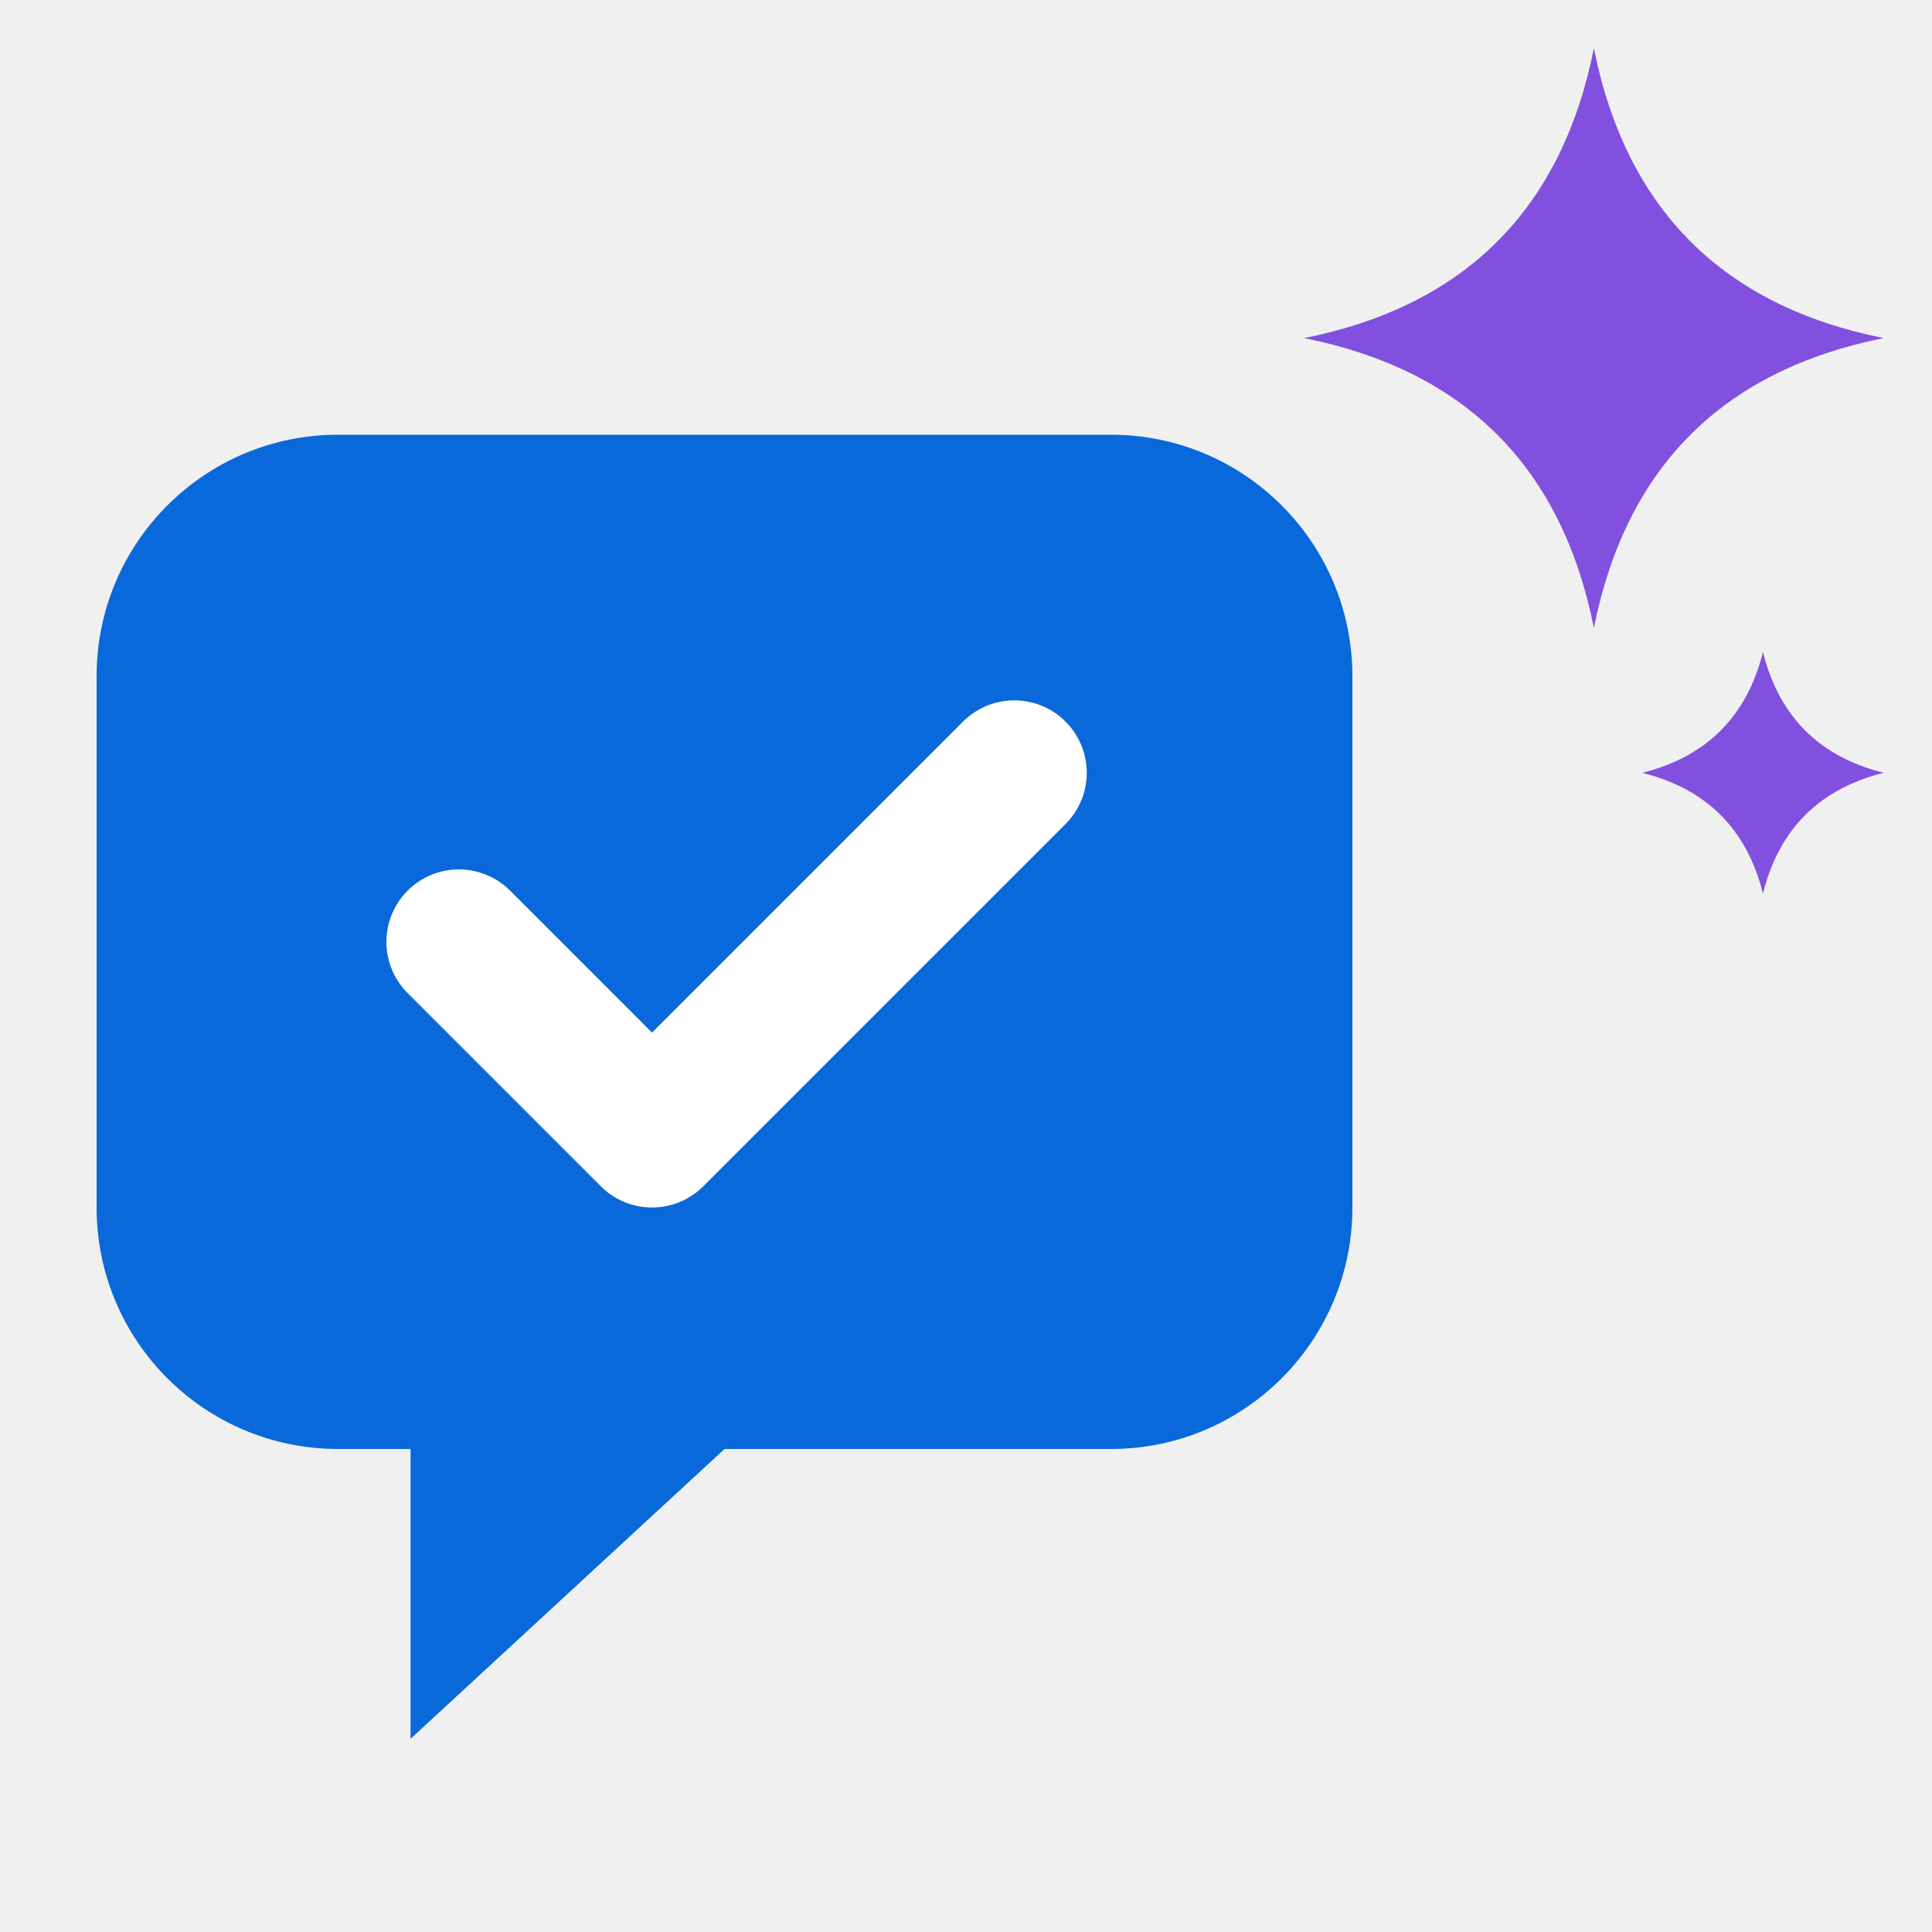
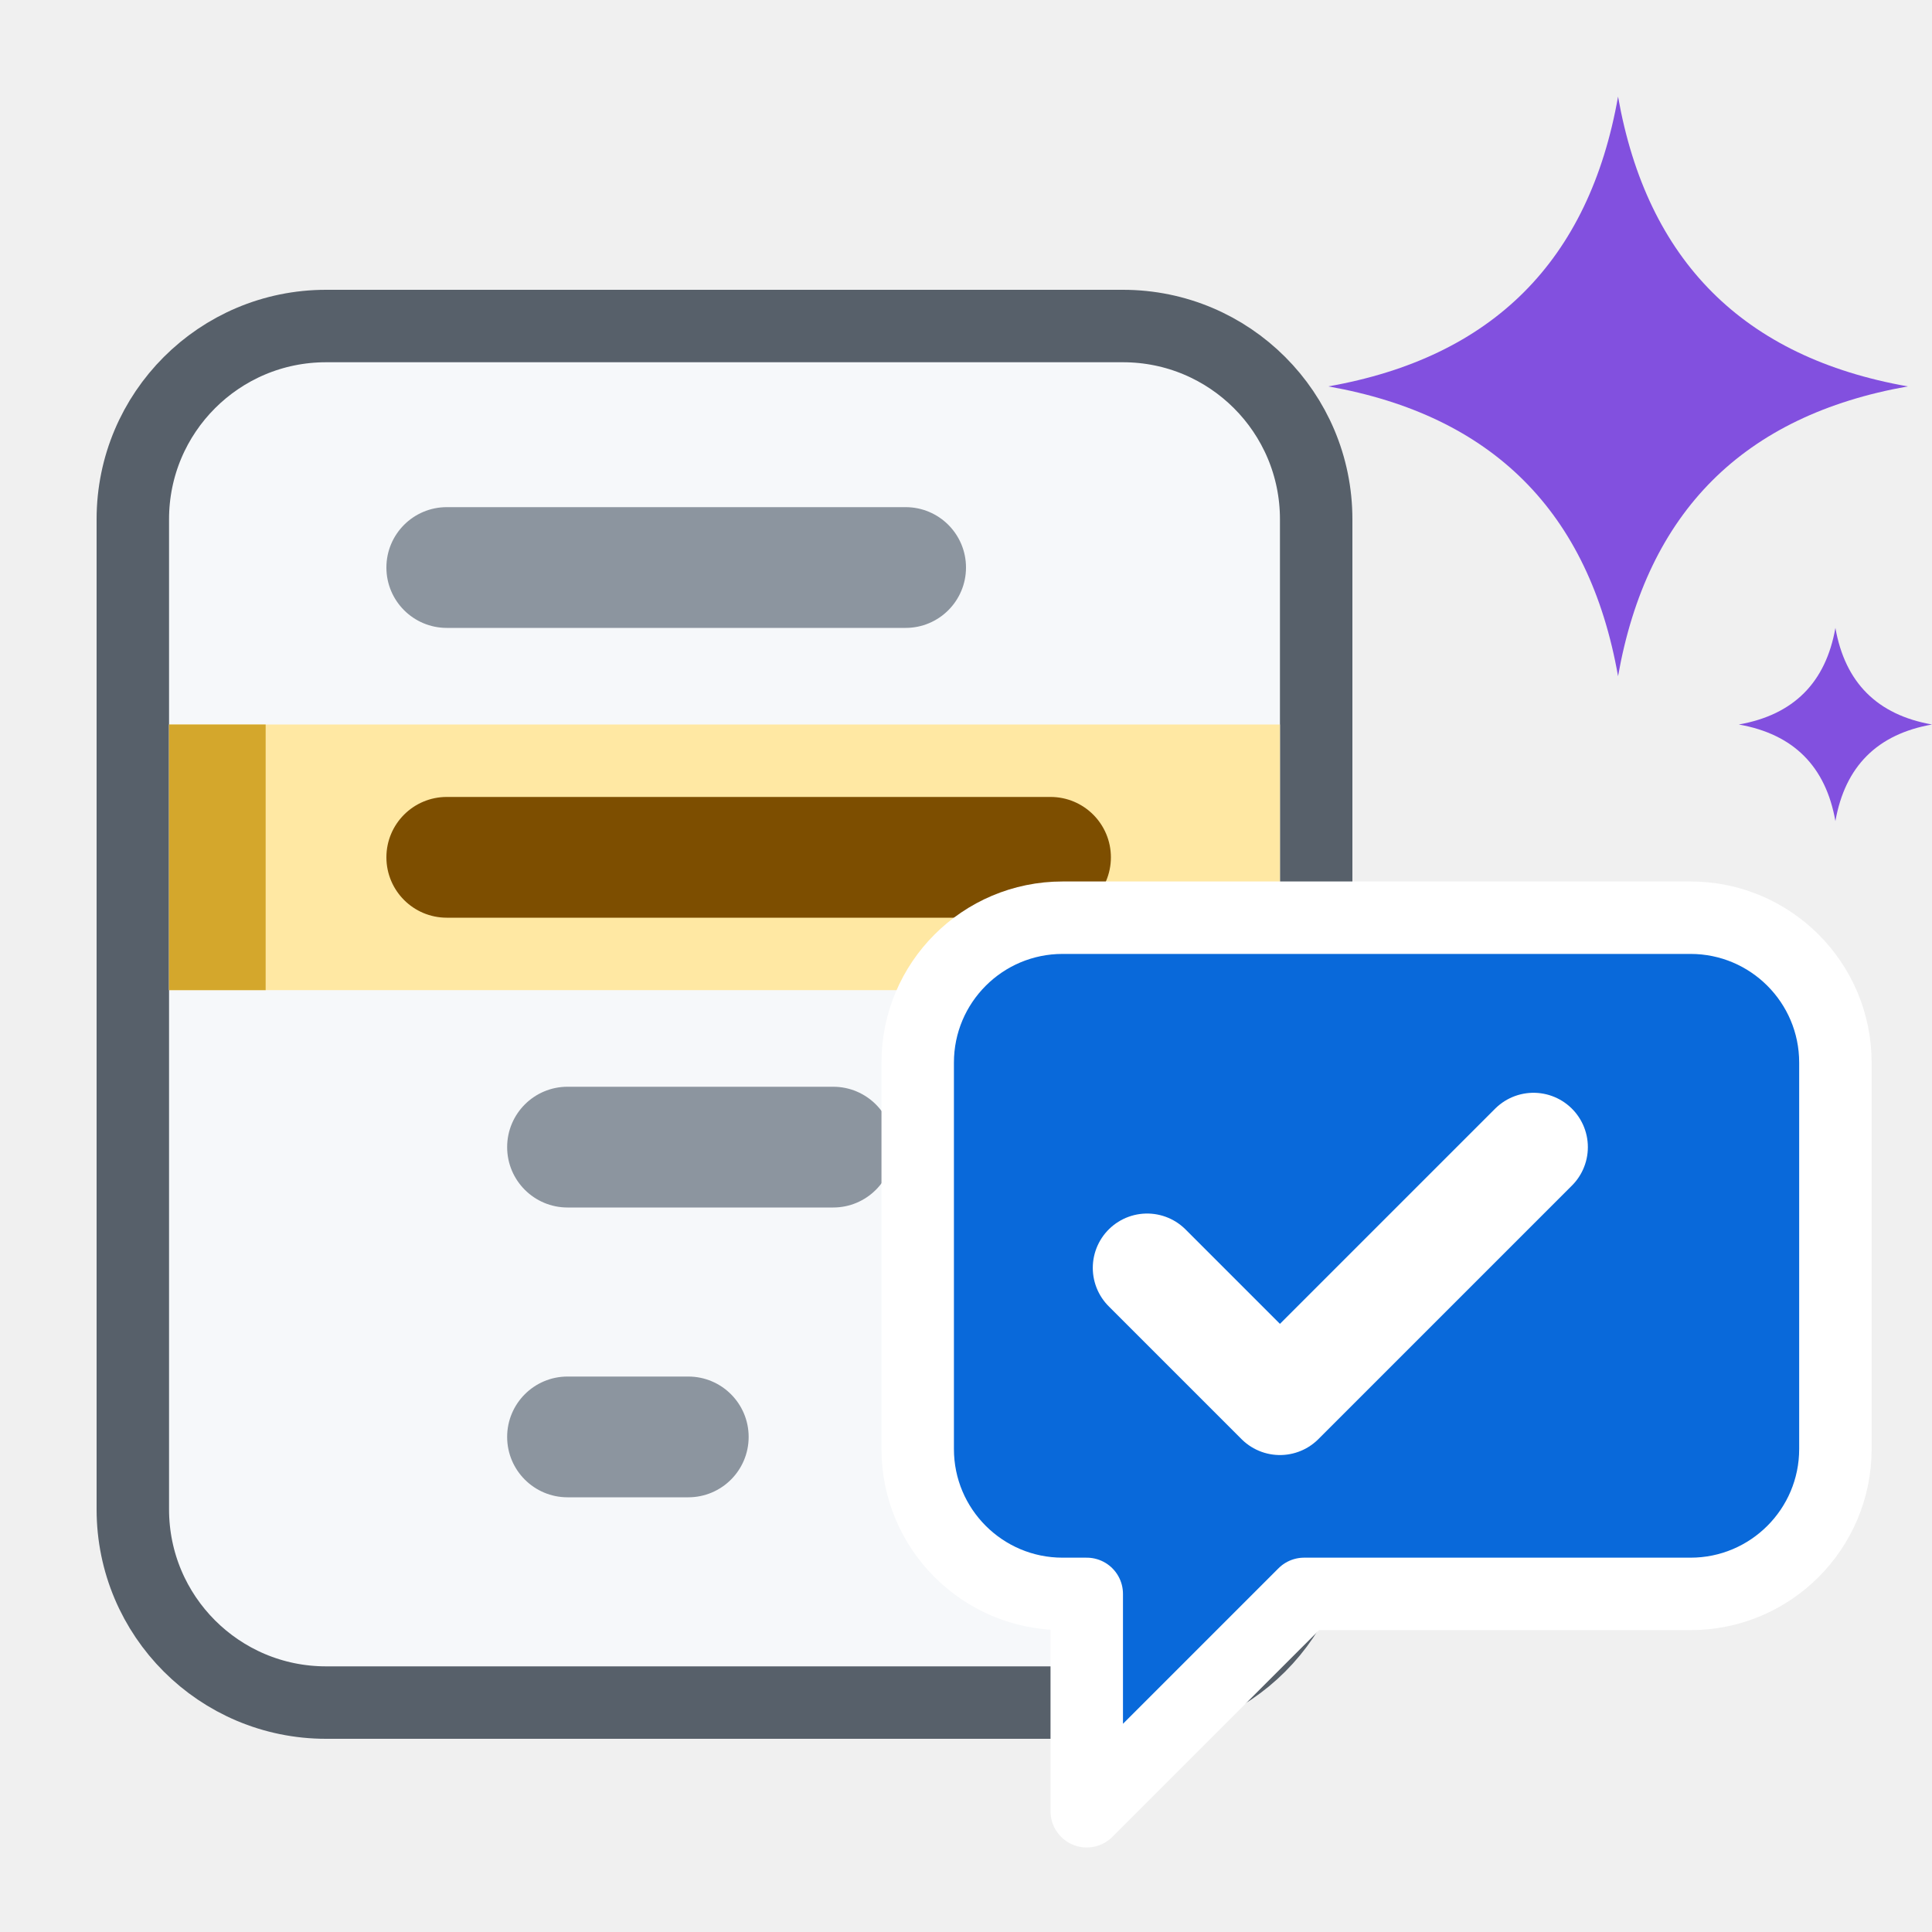
<svg xmlns="http://www.w3.org/2000/svg" width="40" height="40" viewBox="0 0 40 40">
-   <path d="M7 9h16a5 5 0 0 1 5 5v11a5 5 0 0 1-5 5H15l-6.5 6v-6H7a5 5 0 0 1-5-5V14a5 5 0 0 1 5-5z" fill="#0969DA" />
-   <path d="M9.5 19.5l4 4 7.5-7.5" fill="none" stroke="#FFFFFF" stroke-width="3" stroke-linecap="round" stroke-linejoin="round" />
-   <path d="M33 1Q34 6 39 7Q34 8 33 13Q32 8 27 7Q32 6 33 1z" fill="#8250DF" />
-   <path d="M36.5 13.5Q37 15.5 39 16Q37 16.5 36.5 18.5Q36 16.5 34 16Q36 15.5 36.5 13.5z" fill="#8250DF" />
+   <rect x="2.75" y="6.75" width="24.5" height="28.5" rx="4" fill="#F6F8FA" stroke="#57606A" stroke-width="1.5" />
+   <rect x="3.5" y="15" width="23" height="5.5" fill="#FFE8A3" />
+   <rect x="3.5" y="15" width="2" height="5.5" fill="#D4A72C" />
+   <g fill="#8C959F">
+     <rect x="8" y="10.5" width="12" height="2.5" rx="1.25" />
+     <rect x="8" y="16.5" width="15" height="2.5" rx="1.25" fill="#7D4E00" />
+     <rect x="10.5" y="22.5" width="8" height="2.5" rx="1.25" />
+     <rect x="10.5" y="28.5" width="5" height="2.5" rx="1.25" />
+   </g>
+   <path d="M22 19h13a3 3 0 0 1 3 3v8a3 3 0 0 1-3 3h-8l-4.5 4.5V33H22a3 3 0 0 1-3-3v-8a3 3 0 0 1 3-3z" fill="#0969DA" stroke="#FFFFFF" stroke-width="1.5" stroke-linejoin="round" />
+   <path d="M23.75 26.25l2.75 2.75 5.25-5.25" fill="none" stroke="#FFFFFF" stroke-width="2.25" stroke-linecap="round" stroke-linejoin="round" />
+   <path d="M33.5 2Q34.4 7.1 39.5 8Q34.4 8.9 33.5 14Q32.6 8.9 27.5 8Q32.6 7.1 33.5 2z" fill="#8250DF" />
+   <path d="M38 13Q38.3 14.7 40 15Q38.3 15.3 38 17Q37.7 15.3 36 15Q37.7 14.7 38 13z" fill="#8250DF" />
</svg>
